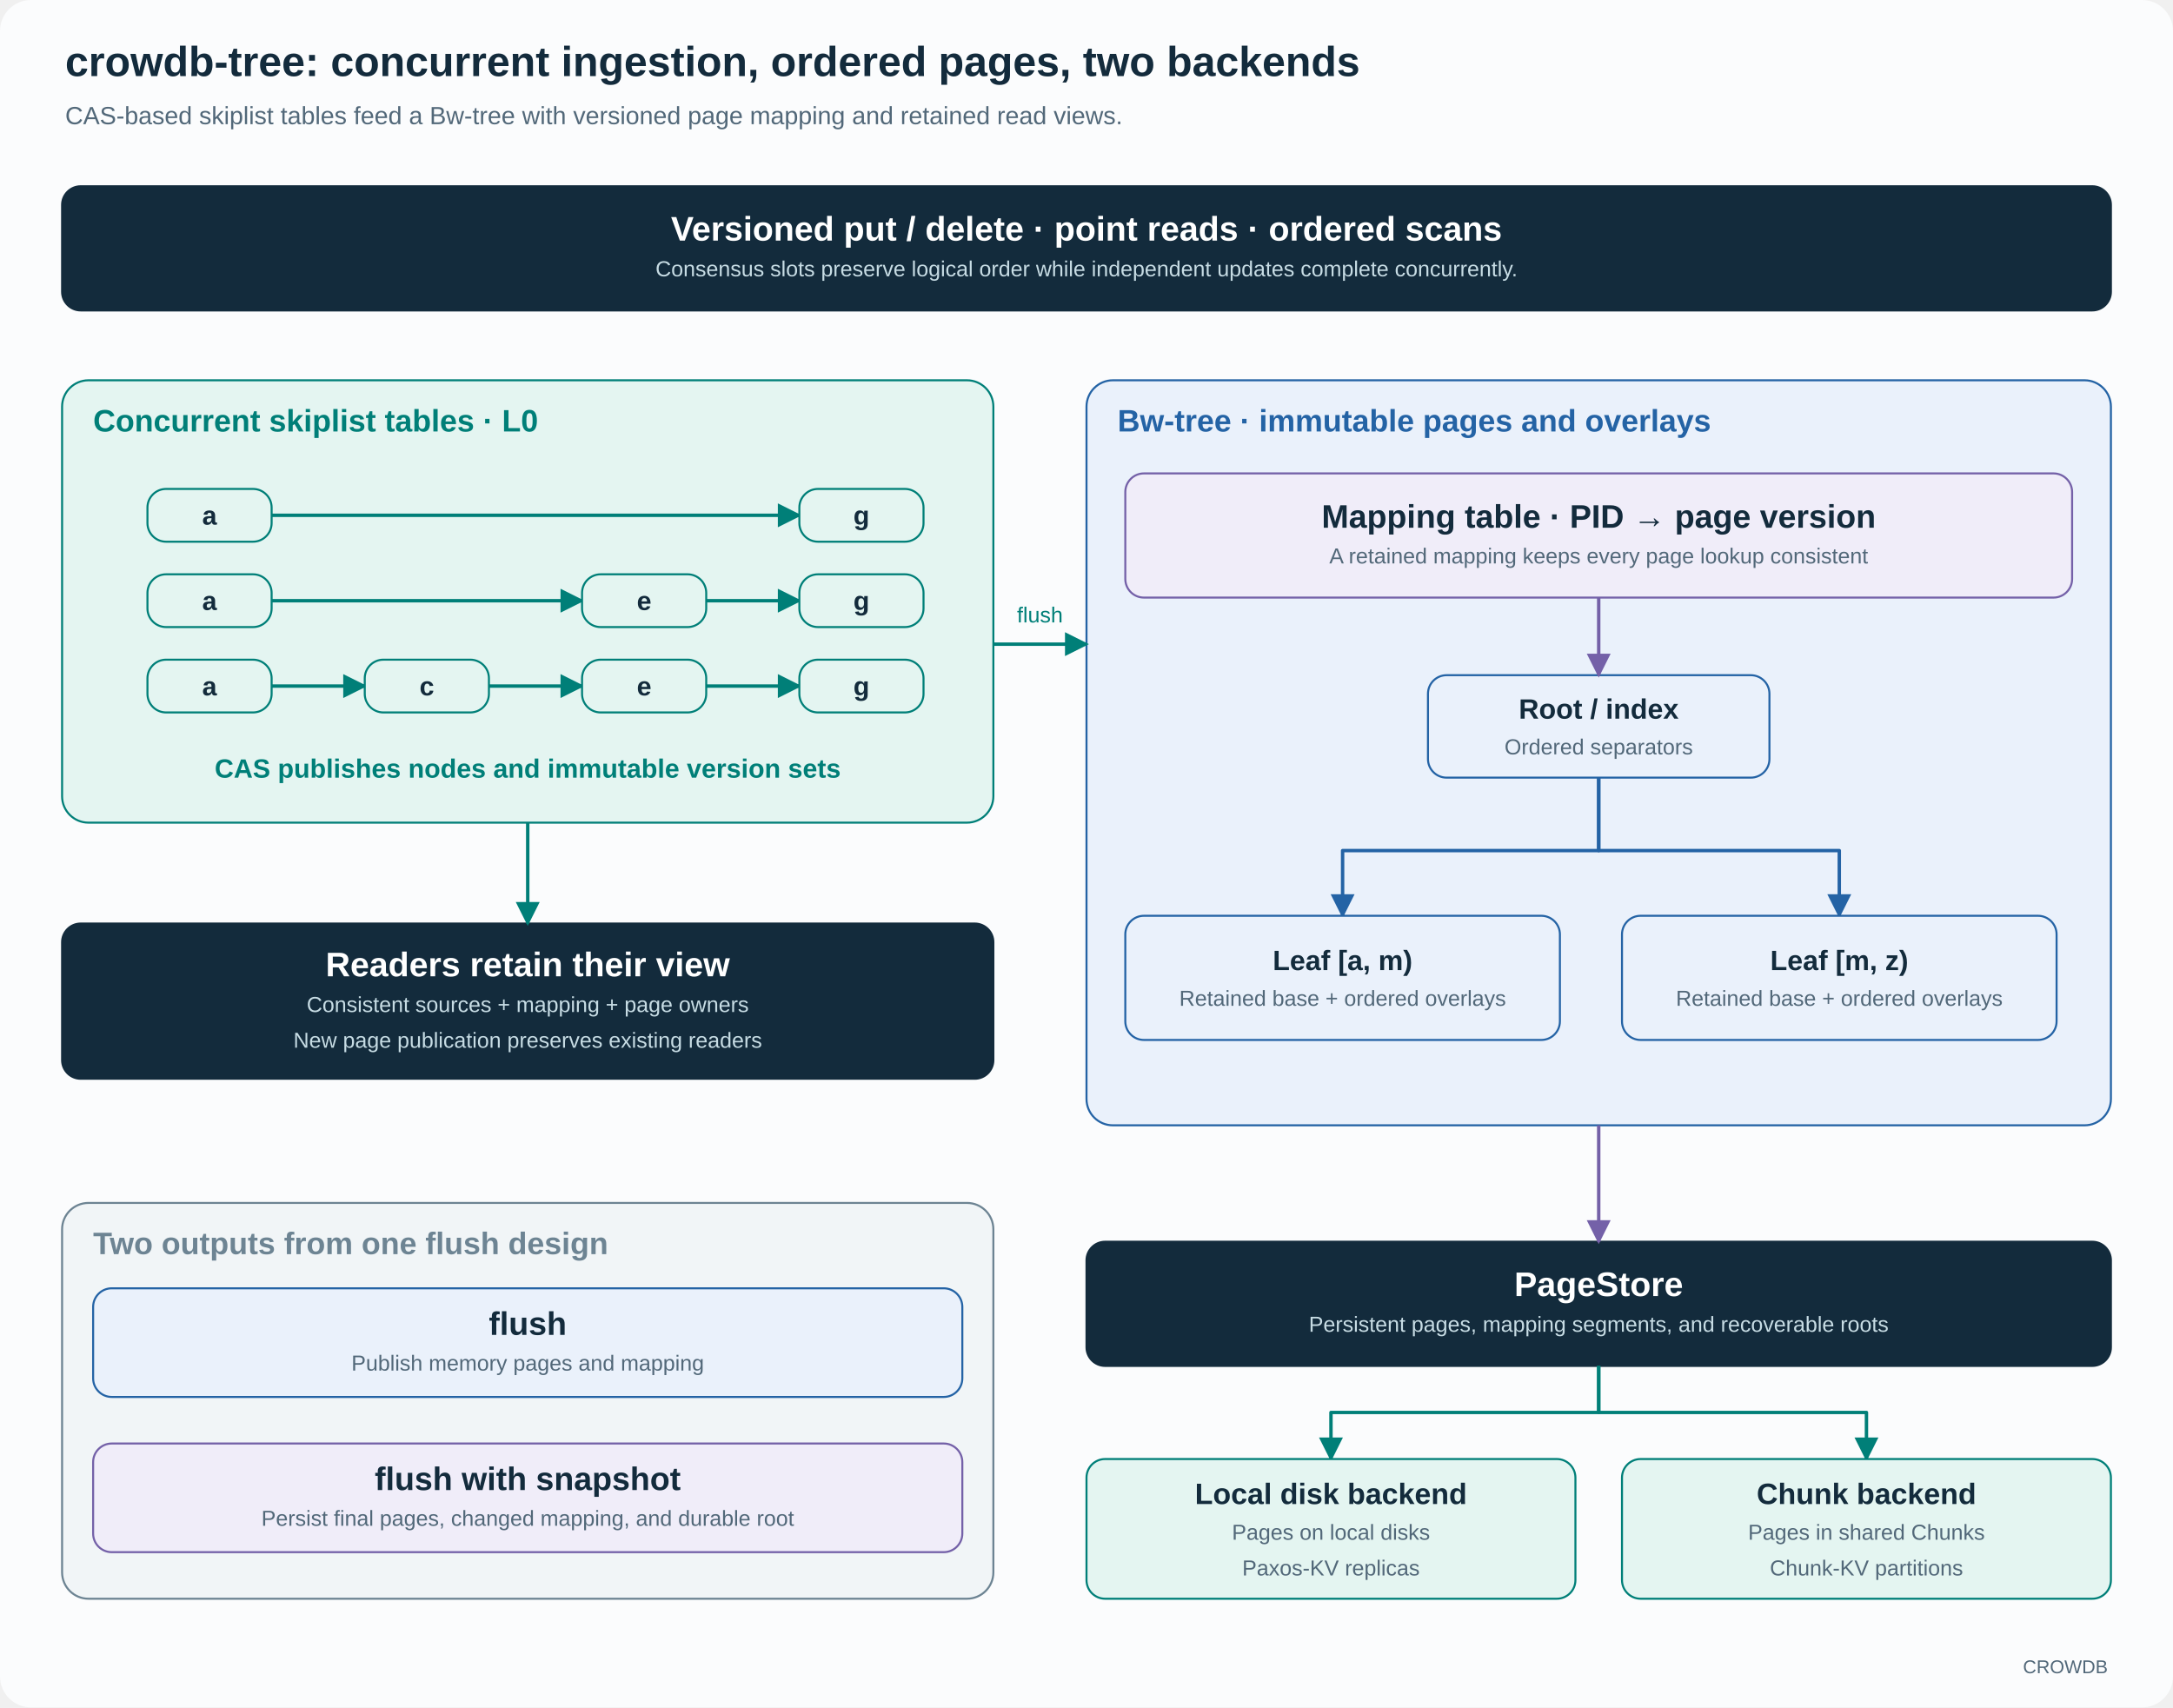
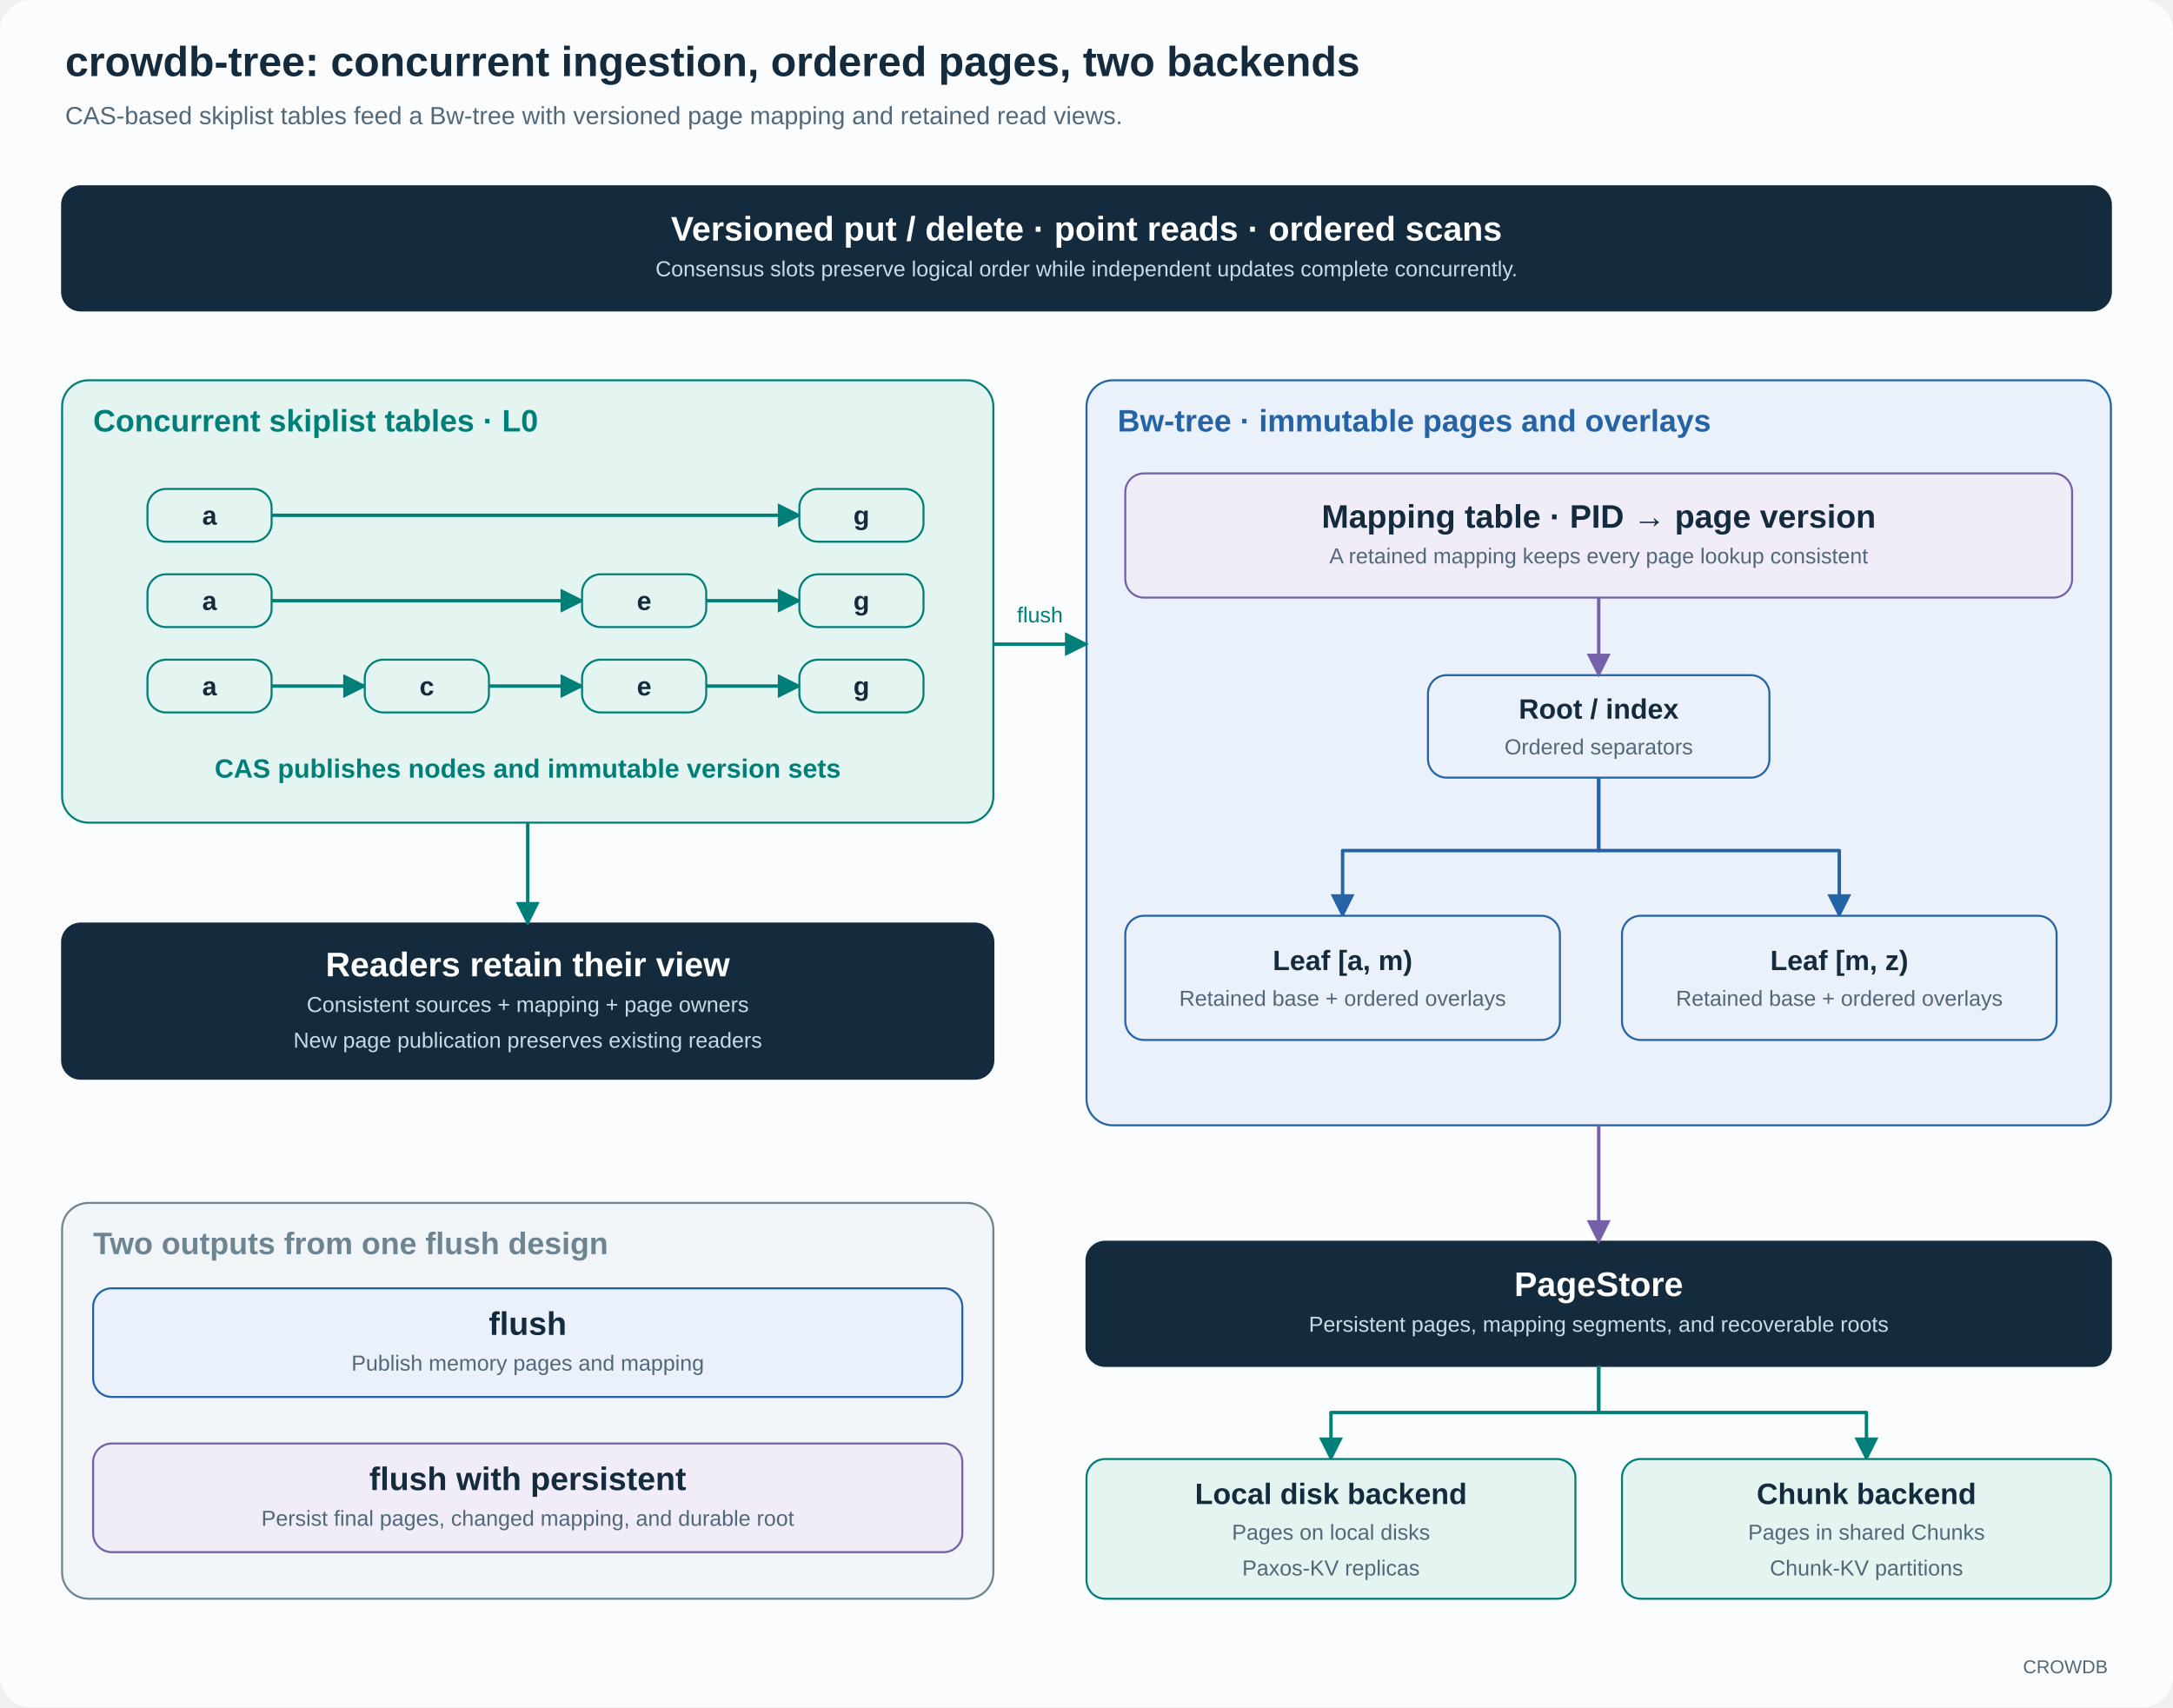
<svg xmlns="http://www.w3.org/2000/svg" width="1400" height="1100" viewBox="0 0 1400 1100" role="img" aria-labelledby="title desc">
  <defs>
    <marker id="ink" viewBox="0 0 10 10" refX="9" refY="5" markerWidth="7" markerHeight="7" orient="auto-start-reverse">
      <path d="M0 0 L10 5 L0 10 Z" fill="#132b3c" />
    </marker>
    <marker id="muted" viewBox="0 0 10 10" refX="9" refY="5" markerWidth="7" markerHeight="7" orient="auto-start-reverse">
      <path d="M0 0 L10 5 L0 10 Z" fill="#526879" />
    </marker>
    <marker id="blue" viewBox="0 0 10 10" refX="9" refY="5" markerWidth="7" markerHeight="7" orient="auto-start-reverse">
      <path d="M0 0 L10 5 L0 10 Z" fill="#2463a5" />
    </marker>
    <marker id="teal" viewBox="0 0 10 10" refX="9" refY="5" markerWidth="7" markerHeight="7" orient="auto-start-reverse">
      <path d="M0 0 L10 5 L0 10 Z" fill="#007f78" />
    </marker>
    <marker id="purple" viewBox="0 0 10 10" refX="9" refY="5" markerWidth="7" markerHeight="7" orient="auto-start-reverse">
      <path d="M0 0 L10 5 L0 10 Z" fill="#7461a8" />
    </marker>
    <marker id="gray" viewBox="0 0 10 10" refX="9" refY="5" markerWidth="7" markerHeight="7" orient="auto-start-reverse">
      <path d="M0 0 L10 5 L0 10 Z" fill="#6d8493" />
    </marker>
  </defs>
  <rect width="1400" height="1100" rx="20" fill="#fbfcfd" />
  <g font-family="Arial, Helvetica, sans-serif">
    <text x="42" y="49" font-size="27" fill="#132b3c" text-anchor="start" font-weight="700">crowdb-tree: concurrent ingestion, ordered pages, two backends</text>
    <text x="42" y="80" font-size="16" fill="#526879" text-anchor="start" font-weight="400">CAS-based skiplist tables feed a Bw-tree with versioned page mapping and retained read views.</text>
    <rect x="40" y="120" width="1320" height="80" rx="12" fill="#132b3c" stroke="#132b3c" stroke-width="1.3" />
    <text x="700.0" y="155.0" font-size="22" fill="#fff" text-anchor="middle" font-weight="600">Versioned put / delete · point reads · ordered scans</text>
    <text x="700.0" y="178.0" font-size="14" fill="#c7dce4" text-anchor="middle" font-weight="400">Consensus slots preserve logical order while independent updates complete concurrently.</text>
    <rect x="40" y="245" width="600" height="285" rx="17" fill="#e4f5f1" stroke="#007f78" stroke-width="1.3" />
    <text x="60" y="278" font-size="20" fill="#007f78" text-anchor="start" font-weight="600">Concurrent skiplist tables · L0</text>
    <rect x="95" y="315" width="80" height="34" rx="12" fill="#e4f5f1" stroke="#007f78" stroke-width="1.3" />
    <text x="135.0" y="338.0" font-size="17" fill="#132b3c" text-anchor="middle" font-weight="600">a</text>
    <polyline points="175,332 515,332" fill="none" stroke="#007f78" stroke-width="2.2" stroke-linejoin="round" marker-end="url(#teal)" />
    <rect x="515" y="315" width="80" height="34" rx="12" fill="#e4f5f1" stroke="#007f78" stroke-width="1.3" />
    <text x="555.0" y="338.0" font-size="17" fill="#132b3c" text-anchor="middle" font-weight="600">g</text>
    <rect x="95" y="370" width="80" height="34" rx="12" fill="#e4f5f1" stroke="#007f78" stroke-width="1.3" />
    <text x="135.0" y="393.0" font-size="17" fill="#132b3c" text-anchor="middle" font-weight="600">a</text>
    <polyline points="175,387 375,387" fill="none" stroke="#007f78" stroke-width="2.2" stroke-linejoin="round" marker-end="url(#teal)" />
    <rect x="375" y="370" width="80" height="34" rx="12" fill="#e4f5f1" stroke="#007f78" stroke-width="1.3" />
    <text x="415.0" y="393.0" font-size="17" fill="#132b3c" text-anchor="middle" font-weight="600">e</text>
    <polyline points="455,387 515,387" fill="none" stroke="#007f78" stroke-width="2.2" stroke-linejoin="round" marker-end="url(#teal)" />
    <rect x="515" y="370" width="80" height="34" rx="12" fill="#e4f5f1" stroke="#007f78" stroke-width="1.3" />
    <text x="555.0" y="393.0" font-size="17" fill="#132b3c" text-anchor="middle" font-weight="600">g</text>
    <rect x="95" y="425" width="80" height="34" rx="12" fill="#e4f5f1" stroke="#007f78" stroke-width="1.3" />
    <text x="135.0" y="448.0" font-size="17" fill="#132b3c" text-anchor="middle" font-weight="600">a</text>
    <polyline points="175,442 235,442" fill="none" stroke="#007f78" stroke-width="2.2" stroke-linejoin="round" marker-end="url(#teal)" />
    <rect x="235" y="425" width="80" height="34" rx="12" fill="#e4f5f1" stroke="#007f78" stroke-width="1.3" />
    <text x="275.0" y="448.0" font-size="17" fill="#132b3c" text-anchor="middle" font-weight="600">c</text>
    <polyline points="315,442 375,442" fill="none" stroke="#007f78" stroke-width="2.2" stroke-linejoin="round" marker-end="url(#teal)" />
    <rect x="375" y="425" width="80" height="34" rx="12" fill="#e4f5f1" stroke="#007f78" stroke-width="1.3" />
    <text x="415.0" y="448.0" font-size="17" fill="#132b3c" text-anchor="middle" font-weight="600">e</text>
    <polyline points="455,442 515,442" fill="none" stroke="#007f78" stroke-width="2.2" stroke-linejoin="round" marker-end="url(#teal)" />
    <rect x="515" y="425" width="80" height="34" rx="12" fill="#e4f5f1" stroke="#007f78" stroke-width="1.3" />
    <text x="555.0" y="448.0" font-size="17" fill="#132b3c" text-anchor="middle" font-weight="600">g</text>
    <text x="340" y="501" font-size="17" fill="#007f78" text-anchor="middle" font-weight="600">CAS publishes nodes and immutable version sets</text>
    <rect x="700" y="245" width="660" height="480" rx="17" fill="#eaf1fb" stroke="#2463a5" stroke-width="1.3" />
    <text x="720" y="278" font-size="20" fill="#2463a5" text-anchor="start" font-weight="600">Bw-tree · immutable pages and overlays</text>
    <rect x="725" y="305" width="610" height="80" rx="12" fill="#f0edf9" stroke="#7461a8" stroke-width="1.3" />
    <text x="1030.0" y="340.0" font-size="21" fill="#132b3c" text-anchor="middle" font-weight="600">Mapping table · PID → page version</text>
    <text x="1030.0" y="363.0" font-size="14" fill="#526879" text-anchor="middle" font-weight="400">A retained mapping keeps every page lookup consistent</text>
    <rect x="920" y="435" width="220" height="66" rx="12" fill="#eaf1fb" stroke="#2463a5" stroke-width="1.3" />
    <text x="1030.0" y="463.0" font-size="18" fill="#132b3c" text-anchor="middle" font-weight="600">Root / index</text>
    <text x="1030.0" y="486.0" font-size="14" fill="#526879" text-anchor="middle" font-weight="400">Ordered separators</text>
    <polyline points="1030,385 1030,435" fill="none" stroke="#7461a8" stroke-width="2.2" stroke-linejoin="round" marker-end="url(#purple)" />
    <polyline points="1030,501 1030,548 865,548 865,590" fill="none" stroke="#2463a5" stroke-width="2.2" stroke-linejoin="round" marker-end="url(#blue)" />
    <rect x="725" y="590" width="280" height="80" rx="12" fill="#eaf1fb" stroke="#2463a5" stroke-width="1.3" />
    <text x="865.0" y="625.0" font-size="18" fill="#132b3c" text-anchor="middle" font-weight="600">Leaf [a, m)</text>
    <text x="865.0" y="648.0" font-size="14" fill="#526879" text-anchor="middle" font-weight="400">Retained base + ordered overlays</text>
    <polyline points="1030,501 1030,548 1185,548 1185,590" fill="none" stroke="#2463a5" stroke-width="2.2" stroke-linejoin="round" marker-end="url(#blue)" />
    <rect x="1045" y="590" width="280" height="80" rx="12" fill="#eaf1fb" stroke="#2463a5" stroke-width="1.3" />
    <text x="1185.0" y="625.0" font-size="18" fill="#132b3c" text-anchor="middle" font-weight="600">Leaf [m, z)</text>
    <text x="1185.0" y="648.0" font-size="14" fill="#526879" text-anchor="middle" font-weight="400">Retained base + ordered overlays</text>
    <polyline points="640,415 700,415" fill="none" stroke="#007f78" stroke-width="2.2" stroke-linejoin="round" marker-end="url(#teal)" />
    <text x="670" y="401" font-size="14" fill="#007f78" text-anchor="middle" font-weight="400">flush</text>
    <rect x="40" y="595" width="600" height="100" rx="12" fill="#132b3c" stroke="#132b3c" stroke-width="1.3" />
    <text x="340.0" y="629.0" font-size="22" fill="#fff" text-anchor="middle" font-weight="600">Readers retain their view</text>
    <text x="340.0" y="652.0" font-size="14" fill="#c7dce4" text-anchor="middle" font-weight="400">Consistent sources + mapping + page owners</text>
    <text x="340.0" y="675.0" font-size="14" fill="#c7dce4" text-anchor="middle" font-weight="400">New page publication preserves existing readers</text>
    <polyline points="340,530 340,595" fill="none" stroke="#007f78" stroke-width="2.2" stroke-linejoin="round" marker-end="url(#teal)" />
    <rect x="40" y="775" width="600" height="255" rx="17" fill="#f1f5f7" stroke="#6d8493" stroke-width="1.3" />
    <text x="60" y="808" font-size="20" fill="#6d8493" text-anchor="start" font-weight="600">Two outputs from one flush design</text>
    <rect x="60" y="830" width="560" height="70" rx="12" fill="#eaf1fb" stroke="#2463a5" stroke-width="1.3" />
    <text x="340.0" y="860.0" font-size="21" fill="#132b3c" text-anchor="middle" font-weight="600">flush</text>
    <text x="340.0" y="883.0" font-size="14" fill="#526879" text-anchor="middle" font-weight="400">Publish memory pages and mapping</text>
    <rect x="60" y="930" width="560" height="70" rx="12" fill="#f0edf9" stroke="#7461a8" stroke-width="1.3" />
-     <text x="340.0" y="960.0" font-size="21" fill="#132b3c" text-anchor="middle" font-weight="600">flush with snapshot</text>
+     <text x="340.0" y="960.0" font-size="21" fill="#132b3c" text-anchor="middle" font-weight="600">flush with persistent</text>
    <text x="340.0" y="983.0" font-size="14" fill="#526879" text-anchor="middle" font-weight="400">Persist final pages, changed mapping, and durable root</text>
    <rect x="700" y="800" width="660" height="80" rx="12" fill="#132b3c" stroke="#132b3c" stroke-width="1.3" />
    <text x="1030.0" y="835.0" font-size="22" fill="#fff" text-anchor="middle" font-weight="600">PageStore</text>
    <text x="1030.0" y="858.0" font-size="14" fill="#c7dce4" text-anchor="middle" font-weight="400">Persistent pages, mapping segments, and recoverable roots</text>
    <polyline points="1030,725 1030,800" fill="none" stroke="#7461a8" stroke-width="2.2" stroke-linejoin="round" marker-end="url(#purple)" />
    <polyline points="1030,880 1030,910 857.5,910 857.5,940" fill="none" stroke="#007f78" stroke-width="2.2" stroke-linejoin="round" marker-end="url(#teal)" />
    <rect x="700" y="940" width="315" height="90" rx="12" fill="#e4f5f1" stroke="#007f78" stroke-width="1.3" />
    <text x="857.5" y="969.0" font-size="19" fill="#132b3c" text-anchor="middle" font-weight="600">Local disk backend</text>
    <text x="857.5" y="992.0" font-size="14" fill="#526879" text-anchor="middle" font-weight="400">Pages on local disks</text>
    <text x="857.5" y="1015.0" font-size="14" fill="#526879" text-anchor="middle" font-weight="400">Paxos-KV replicas</text>
    <polyline points="1030,880 1030,910 1202.5,910 1202.5,940" fill="none" stroke="#007f78" stroke-width="2.2" stroke-linejoin="round" marker-end="url(#teal)" />
    <rect x="1045" y="940" width="315" height="90" rx="12" fill="#e4f5f1" stroke="#007f78" stroke-width="1.3" />
    <text x="1202.5" y="969.0" font-size="19" fill="#132b3c" text-anchor="middle" font-weight="600">Chunk backend</text>
    <text x="1202.5" y="992.0" font-size="14" fill="#526879" text-anchor="middle" font-weight="400">Pages in shared Chunks</text>
    <text x="1202.5" y="1015.0" font-size="14" fill="#526879" text-anchor="middle" font-weight="400">Chunk-KV partitions</text>
    <text x="1358" y="1078" font-size="12" fill="#526879" text-anchor="end" font-weight="400">CROWDB</text>
  </g>
</svg>
